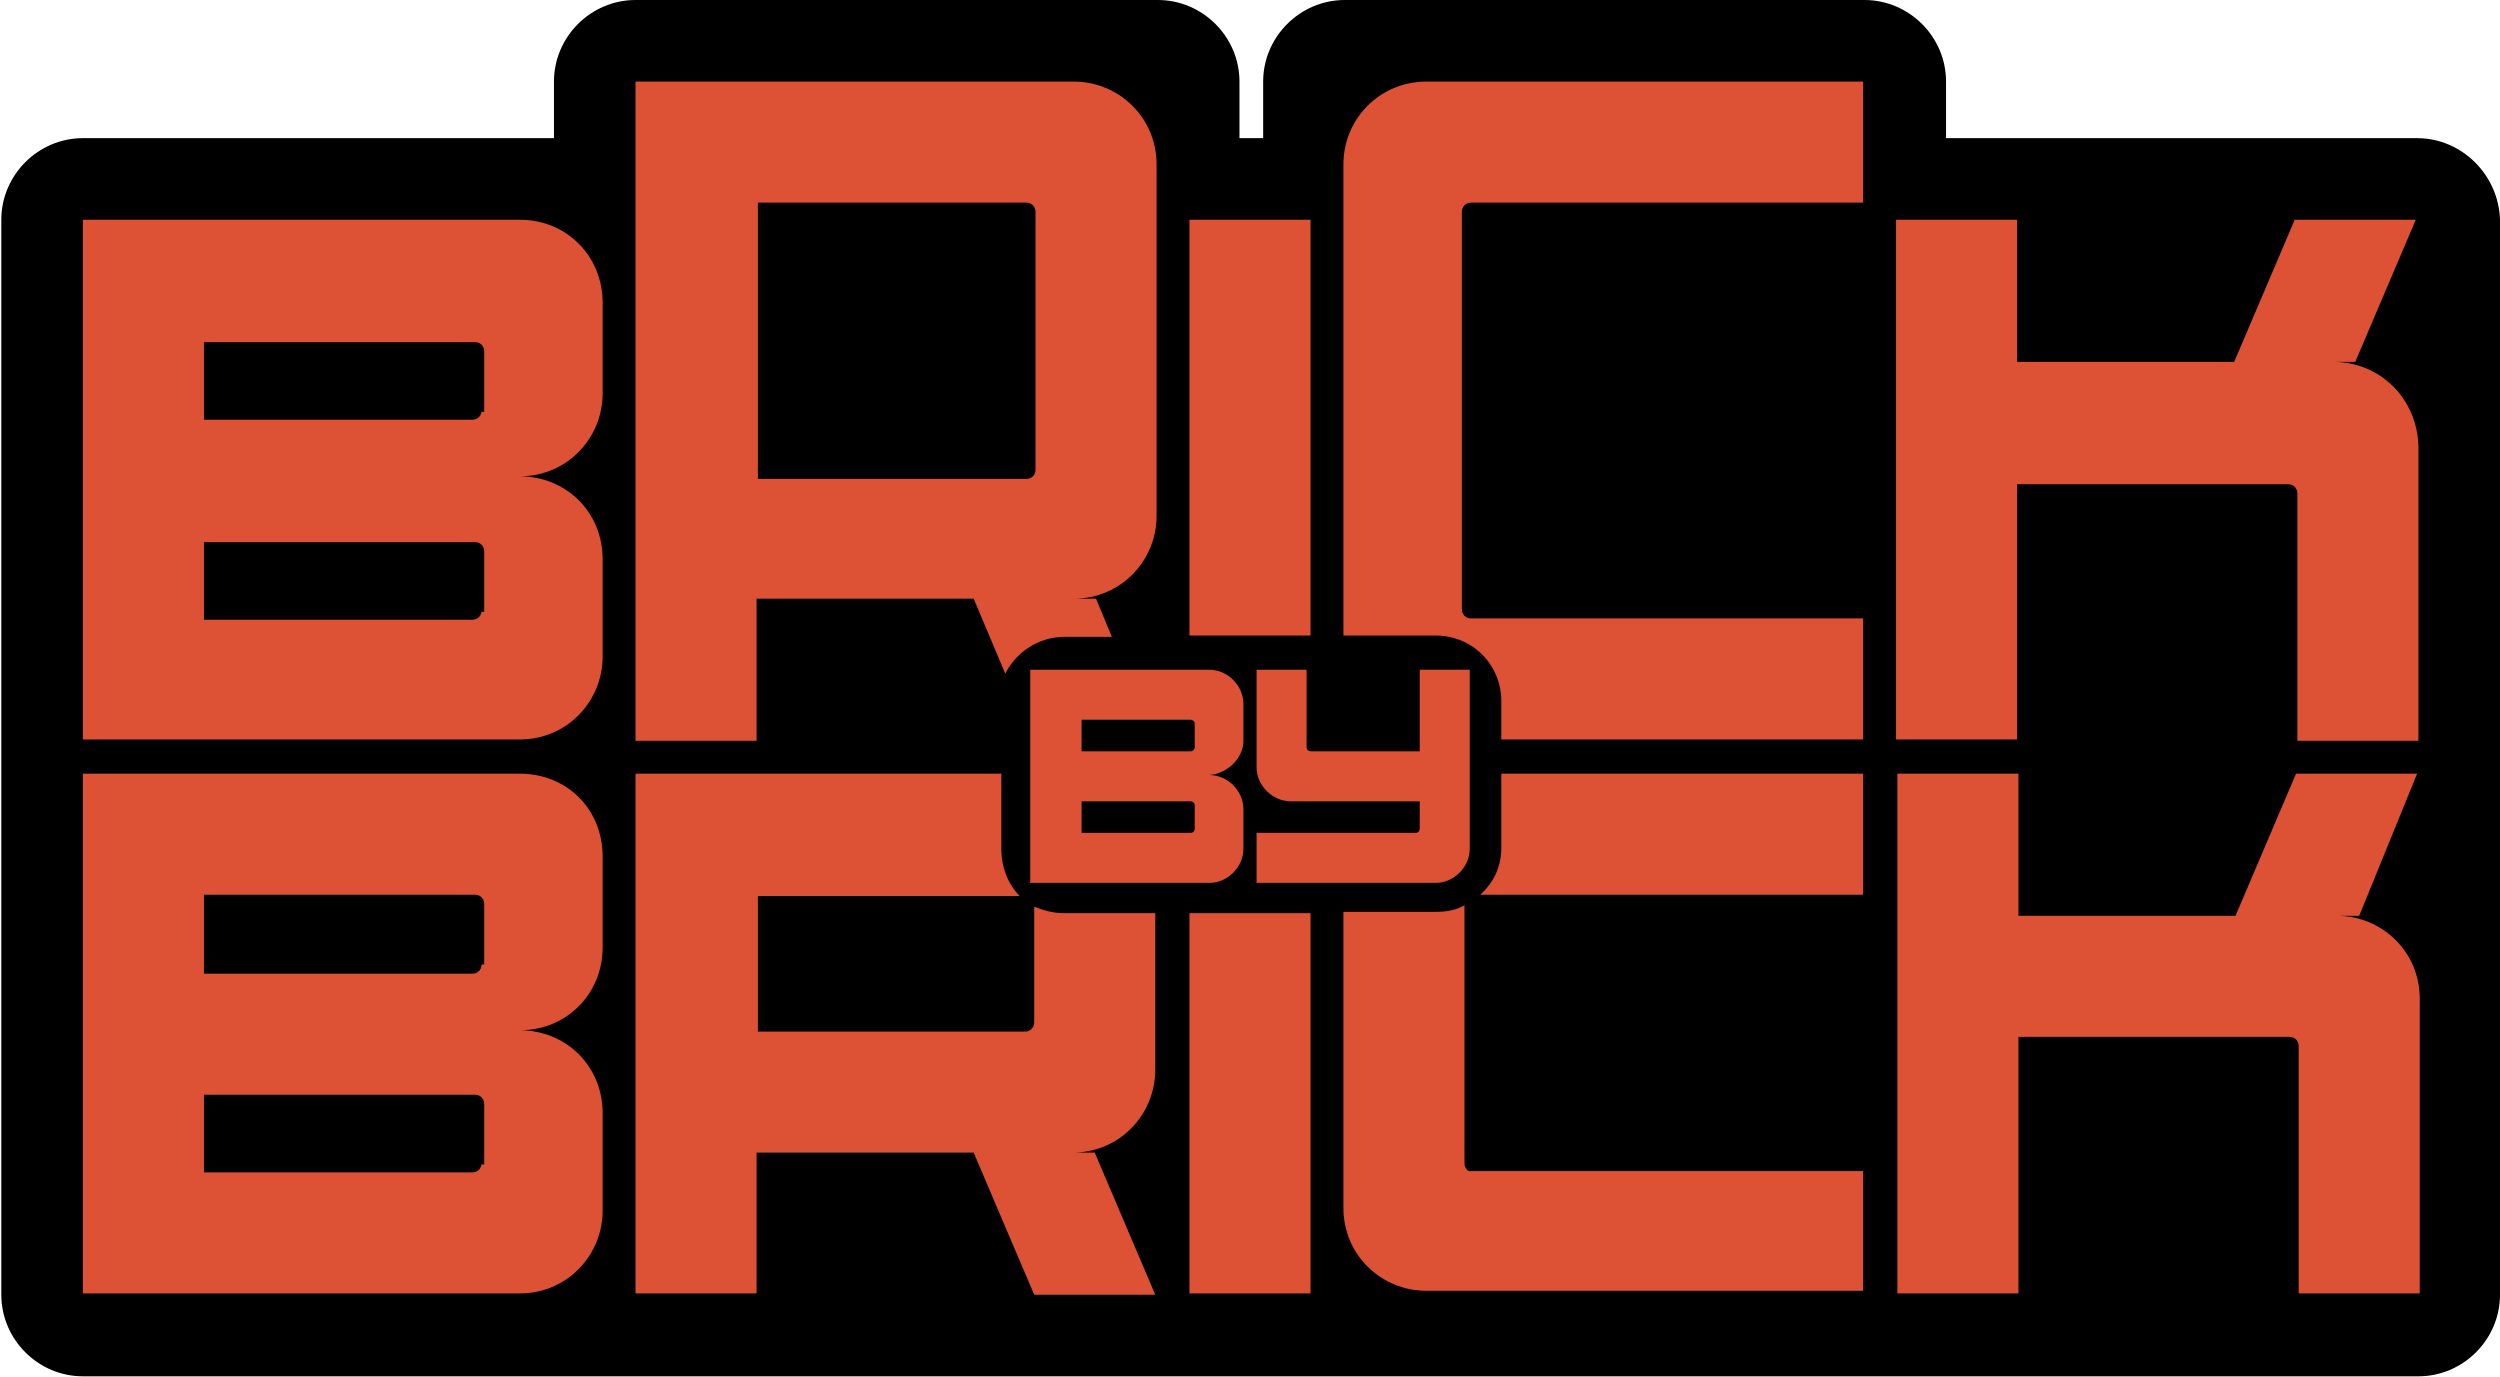
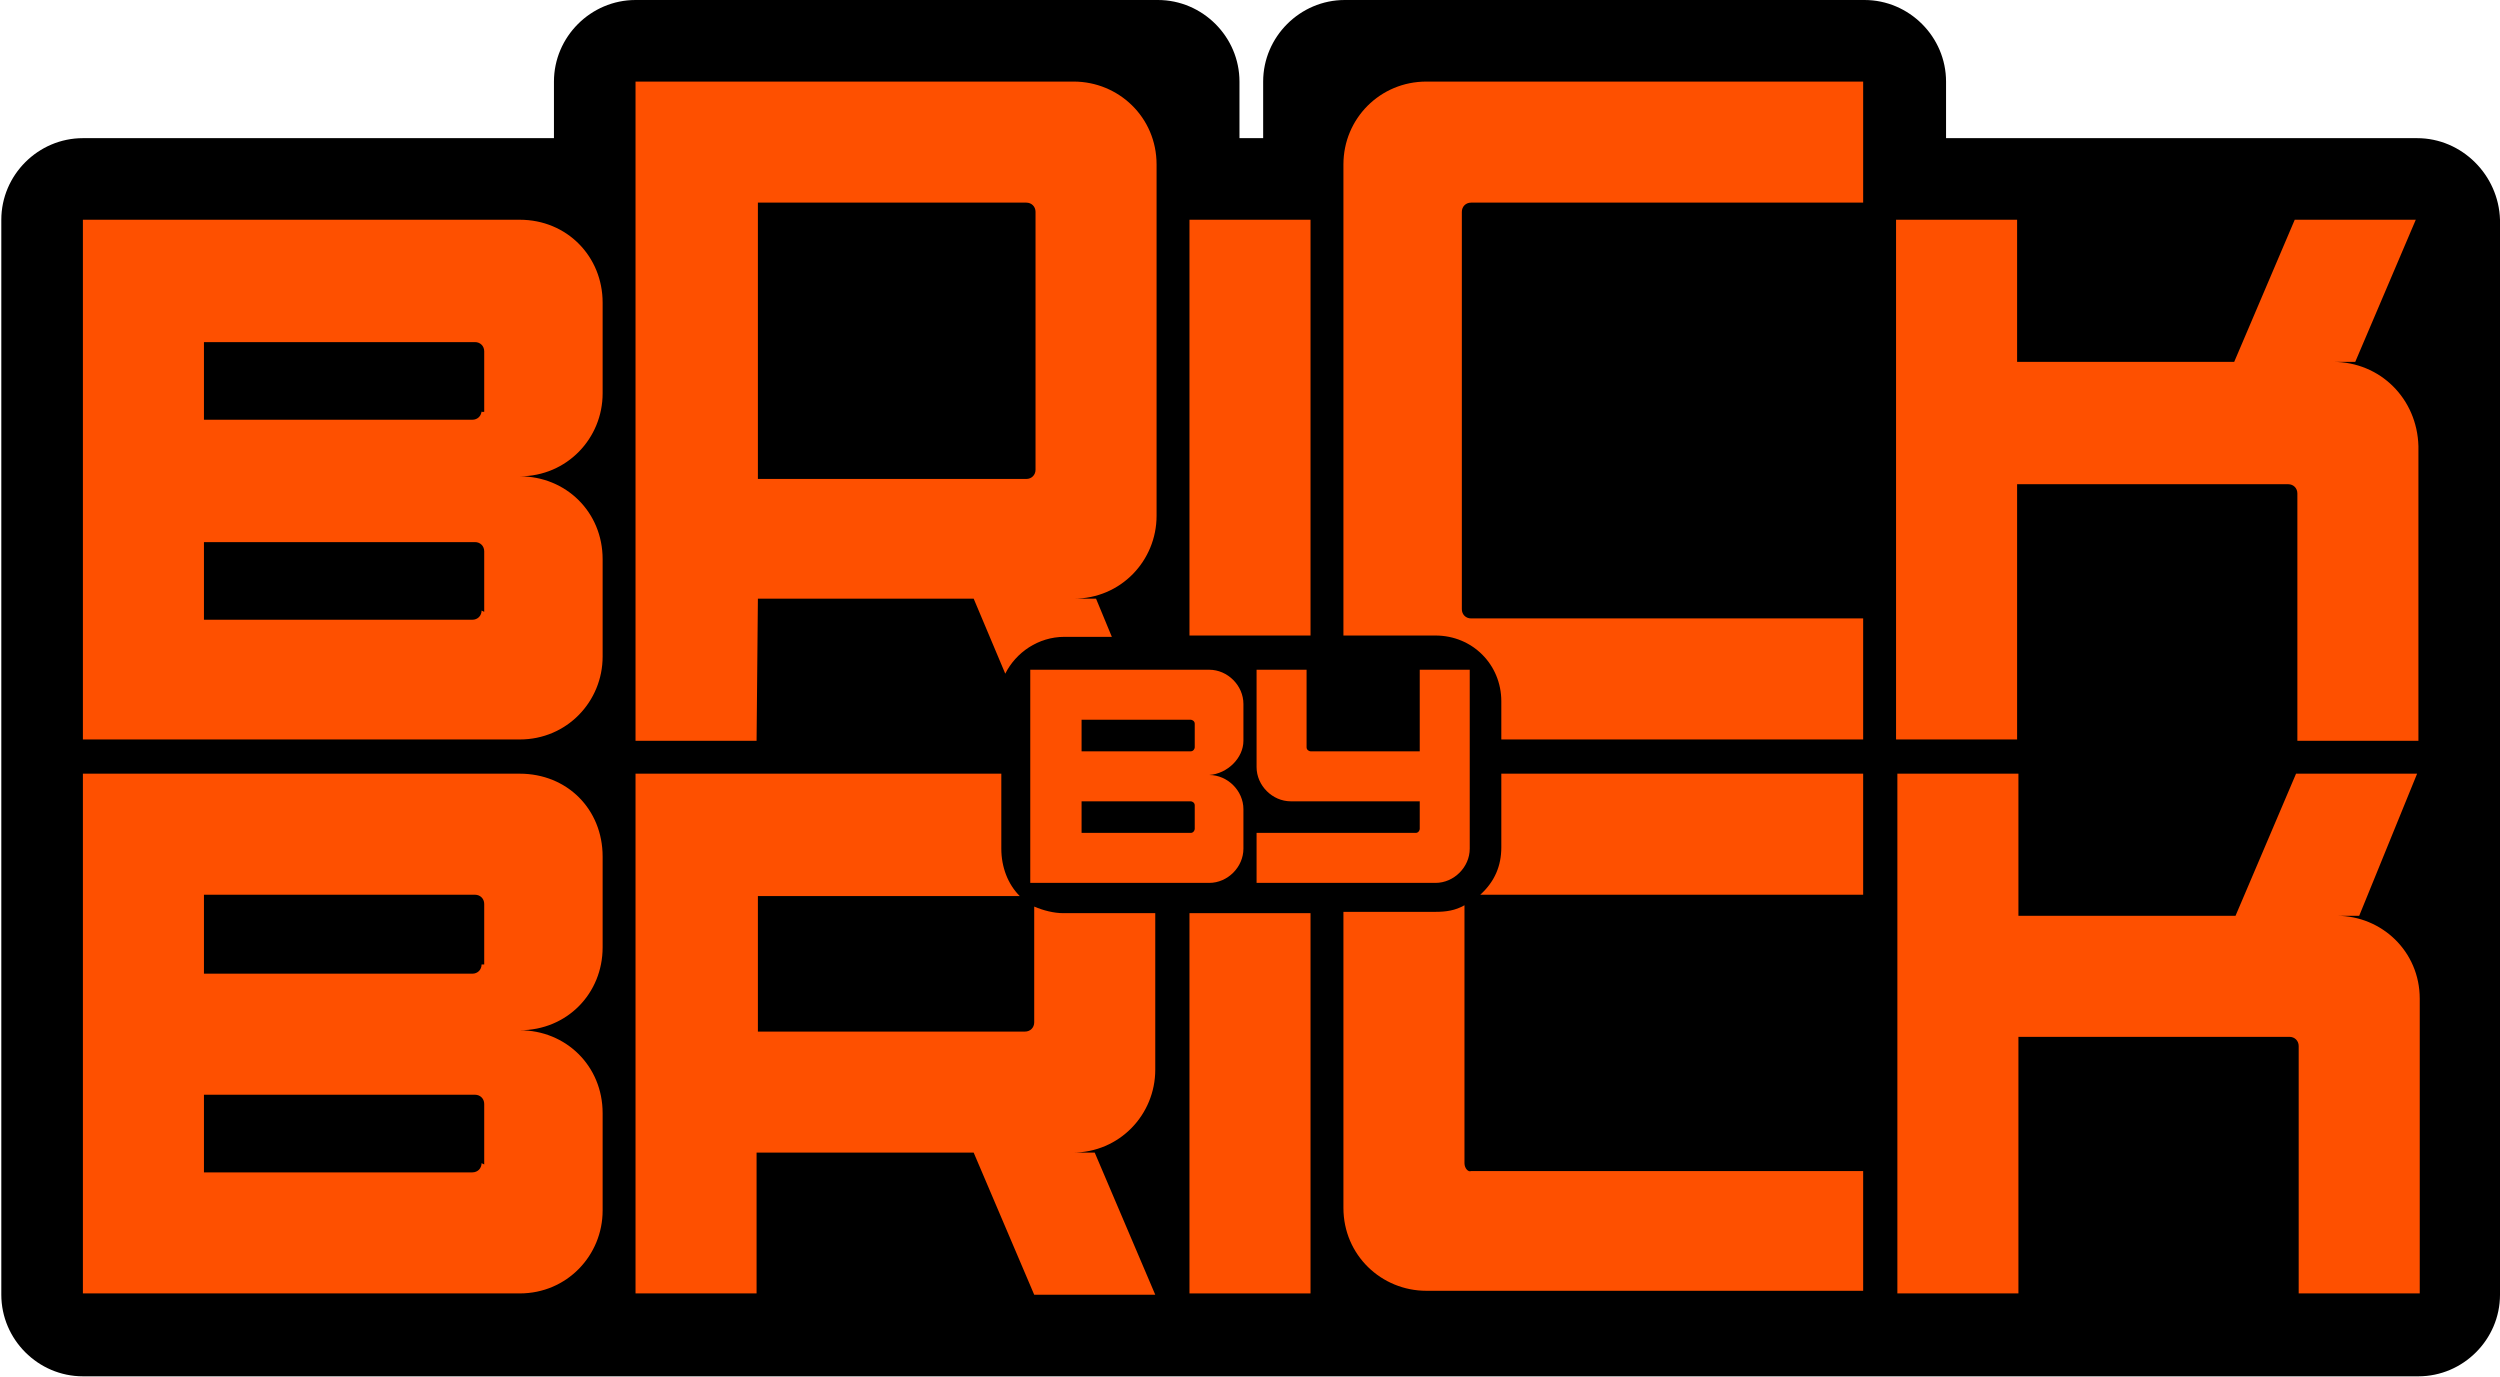
<svg xmlns="http://www.w3.org/2000/svg" version="1.1" id="use380_3_" x="0px" y="0px" viewBox="0 0 190 104.6" style="enable-background:new 0 0 190 104.6;" xml:space="preserve">
  <style type="text/css">
- 	.st0{fill:#DD5234;}
+ 	.st0{fill:#FE5000;}
</style>
-   <path d="M183.7,10.5h-35.8V6.2c0-3.4-2.8-6.2-6.2-6.2h-39.5c-3.4,0-6.2,2.8-6.2,6.2v4.3h-1.8V6.2c0-3.4-2.8-6.2-6.2-6.2H48.3  c-3.4,0-6.2,2.8-6.2,6.2v4.3H6.3c-3.4,0-6.2,2.8-6.2,6.2v81.7c0,3.4,2.8,6.2,6.2,6.2h177.5c3.4,0,6.2-2.8,6.2-6.2V16.7  C189.9,13.3,187.1,10.5,183.7,10.5z" />
+   <path d="M183.7,10.5h-35.8V6.2c0-3.4-2.8-6.2-6.2-6.2h-39.5C98.8,0,96,2.8,96,6.2v4.3h-1.8V6.2C94.2,2.8,91.4,0,88,0H48.3  c-3.4,0-6.2,2.8-6.2,6.2v4.3H6.3c-3.4,0-6.2,2.8-6.2,6.2v81.7c0,3.4,2.8,6.2,6.2,6.2h177.5c3.4,0,6.2-2.8,6.2-6.2V16.7  C189.9,13.3,187.1,10.5,183.7,10.5z" />
  <g>
-     <path class="st0" d="M39.5,16.7H6.3v39.5h33.2c3.6,0,6.3-2.9,6.3-6.3v-7.4c0-3.6-2.8-6.3-6.3-6.3c3.6,0,6.3-2.9,6.3-6.3v-6.9   C45.8,19.5,43.1,16.7,39.5,16.7z M36.6,46.4c0,0.4-0.3,0.7-0.7,0.7H15.5v-5.9h20.6c0.4,0,0.7,0.3,0.7,0.7v4.6H36.6z M36.6,31.2   c0,0.4-0.3,0.7-0.7,0.7H15.5V26h20.6c0.4,0,0.7,0.3,0.7,0.7v4.6H36.6z" />
-     <path class="st0" d="M57.6,45.5H74l2.4,5.7c0.8-1.6,2.5-2.8,4.5-2.8h3.6l-1.2-2.9h-1.7c3.6,0,6.3-2.9,6.3-6.3V12.5   c0-3.6-2.9-6.3-6.3-6.3H48.3v50.1h9.2V45.5z M57.6,15.4H78c0.4,0,0.7,0.3,0.7,0.7v19.6c0,0.4-0.3,0.7-0.7,0.7H57.6V15.4z" />
+     <path class="st0" d="M39.5,16.7H6.3v39.5h33.2c3.6,0,6.3-2.9,6.3-6.3v-7.4c0-3.6-2.8-6.3-6.3-6.3c3.6,0,6.3-2.9,6.3-6.3V23   C45.8,19.5,43.1,16.7,39.5,16.7z M36.6,46.4c0,0.4-0.3,0.7-0.7,0.7H15.5v-5.9h20.6c0.4,0,0.7,0.3,0.7,0.7v4.6L36.6,46.4L36.6,46.4z    M36.6,31.2c0,0.4-0.3,0.7-0.7,0.7H15.5V26h20.6c0.4,0,0.7,0.3,0.7,0.7v4.6h-0.2V31.2z" />
+     <path class="st0" d="M57.6,45.5H74l2.4,5.7c0.8-1.6,2.5-2.8,4.5-2.8h3.6l-1.2-2.9h-1.7c3.6,0,6.3-2.9,6.3-6.3V12.5   c0-3.6-2.9-6.3-6.3-6.3H48.3v50.1h9.2L57.6,45.5L57.6,45.5z M57.6,15.4H78c0.4,0,0.7,0.3,0.7,0.7v19.6c0,0.4-0.3,0.7-0.7,0.7H57.6   V15.4z" />
    <path class="st0" d="M102.1,12.5v35.8h7c2.8,0,5,2.2,5,5v2.9h27.5V47h-29.8c-0.4,0-0.7-0.3-0.7-0.7V16.1c0-0.4,0.3-0.7,0.7-0.7   h29.8V6.2h-33.2C104.9,6.2,102.1,9,102.1,12.5z" />
    <rect x="90.4" y="16.7" class="st0" width="9.2" height="31.6" />
    <path class="st0" d="M177.3,27.5h1.7l4.6-10.8h-9.2l-4.6,10.8h-16.5V16.7h-9.2v10.8v9.2v19.5h9.2V36.8h20.6c0.4,0,0.7,0.3,0.7,0.7   v18.8h9.2V33.9C183.7,30.3,180.9,27.5,177.3,27.5z" />
-     <path class="st0" d="M39.5,58.8H6.3v39.5h33.2c3.6,0,6.3-2.9,6.3-6.3v-7.4c0-3.6-2.8-6.3-6.3-6.3c3.6,0,6.3-2.8,6.3-6.3v-6.9   C45.8,61.5,43.1,58.8,39.5,58.8z M36.6,88.4c0,0.4-0.3,0.7-0.7,0.7H15.5v-5.9h20.6c0.4,0,0.7,0.3,0.7,0.7v4.6H36.6z M36.6,73.3   c0,0.4-0.3,0.7-0.7,0.7H15.5V68h20.6c0.4,0,0.7,0.3,0.7,0.7v4.6H36.6z" />
+     <path class="st0" d="M39.5,58.8H6.3v39.5h33.2c3.6,0,6.3-2.9,6.3-6.3v-7.4c0-3.6-2.8-6.3-6.3-6.3c3.6,0,6.3-2.8,6.3-6.3v-6.9   C45.8,61.5,43.1,58.8,39.5,58.8z M36.6,88.4c0,0.4-0.3,0.7-0.7,0.7H15.5v-5.9h20.6c0.4,0,0.7,0.3,0.7,0.7v4.6L36.6,88.4L36.6,88.4z    M36.6,73.3c0,0.4-0.3,0.7-0.7,0.7H15.5v-6h20.6c0.4,0,0.7,0.3,0.7,0.7v4.6C36.8,73.3,36.6,73.3,36.6,73.3z" />
    <path class="st0" d="M78.6,68.9v8.8c0,0.4-0.3,0.7-0.7,0.7H57.6V68.1h19.9c-0.9-0.9-1.4-2.2-1.4-3.6v-5.7H48.3v39.5h9.2V87.6H74   l4.6,10.8h9.2l-4.6-10.8h-1.7c3.6,0,6.3-2.9,6.3-6.3V69.4h-7C80.1,69.4,79.3,69.2,78.6,68.9z" />
    <path class="st0" d="M114.1,64.4c0,1.4-0.5,2.6-1.6,3.6h29.1v-9.2h-27.5C114.1,58.8,114.1,64.4,114.1,64.4z" />
    <path class="st0" d="M111.3,88.4V68.8c-0.7,0.4-1.4,0.5-2.2,0.5h-7v22.5c0,3.6,2.9,6.3,6.3,6.3h33.2V89h-29.8   C111.6,89.1,111.3,88.8,111.3,88.4z" />
    <rect x="90.4" y="69.4" class="st0" width="9.2" height="28.9" />
-     <path class="st0" d="M183.7,58.8h-9.2l-4.6,10.8h-16.5V58.8h-9.2v10.8v9.2v19.5h9.2V78.8h20.6c0.4,0,0.7,0.3,0.7,0.7v18.8h9.2V75.9   c0-3.6-2.9-6.3-6.3-6.3h1.7L183.7,58.8z" />
+     <path class="st0" d="M183.7,58.8h-9.2l-4.6,10.8h-16.5V58.8h-9.2v10.8v9.2v19.5h9.2V78.8H174c0.4,0,0.7,0.3,0.7,0.7v18.8h9.2V75.9   c0-3.6-2.9-6.3-6.3-6.3h1.7L183.7,58.8z" />
    <path class="st0" d="M107.6,63.3H95.5v3.8h13.6c1.4,0,2.6-1.2,2.6-2.6v-3.6v-3.8v-6.2h-3.8v6.2h-8.3c-0.1,0-0.3-0.1-0.3-0.3v-5.9   h-3.8v7.4c0,1.4,1.2,2.6,2.6,2.6h9.8V63C107.9,63.1,107.8,63.3,107.6,63.3z" />
    <path class="st0" d="M94.5,56.3v-2.8c0-1.4-1.2-2.6-2.6-2.6h-1.2h-8.6h-3.8v3.8v2.4v3.8v2.4v3.8h3.8h8.6h1.2c1.4,0,2.6-1.2,2.6-2.6   v-3c0-1.4-1.2-2.6-2.6-2.6C93.3,58.8,94.5,57.6,94.5,56.3z M90.8,63c0,0.1-0.1,0.3-0.3,0.3h-8.3v-2.4h8.3c0.1,0,0.3,0.1,0.3,0.3V63   z M90.8,56.8c0,0.1-0.1,0.3-0.3,0.3h-8.3v-2.4h8.3c0.1,0,0.3,0.1,0.3,0.3V56.8z" />
  </g>
</svg>
